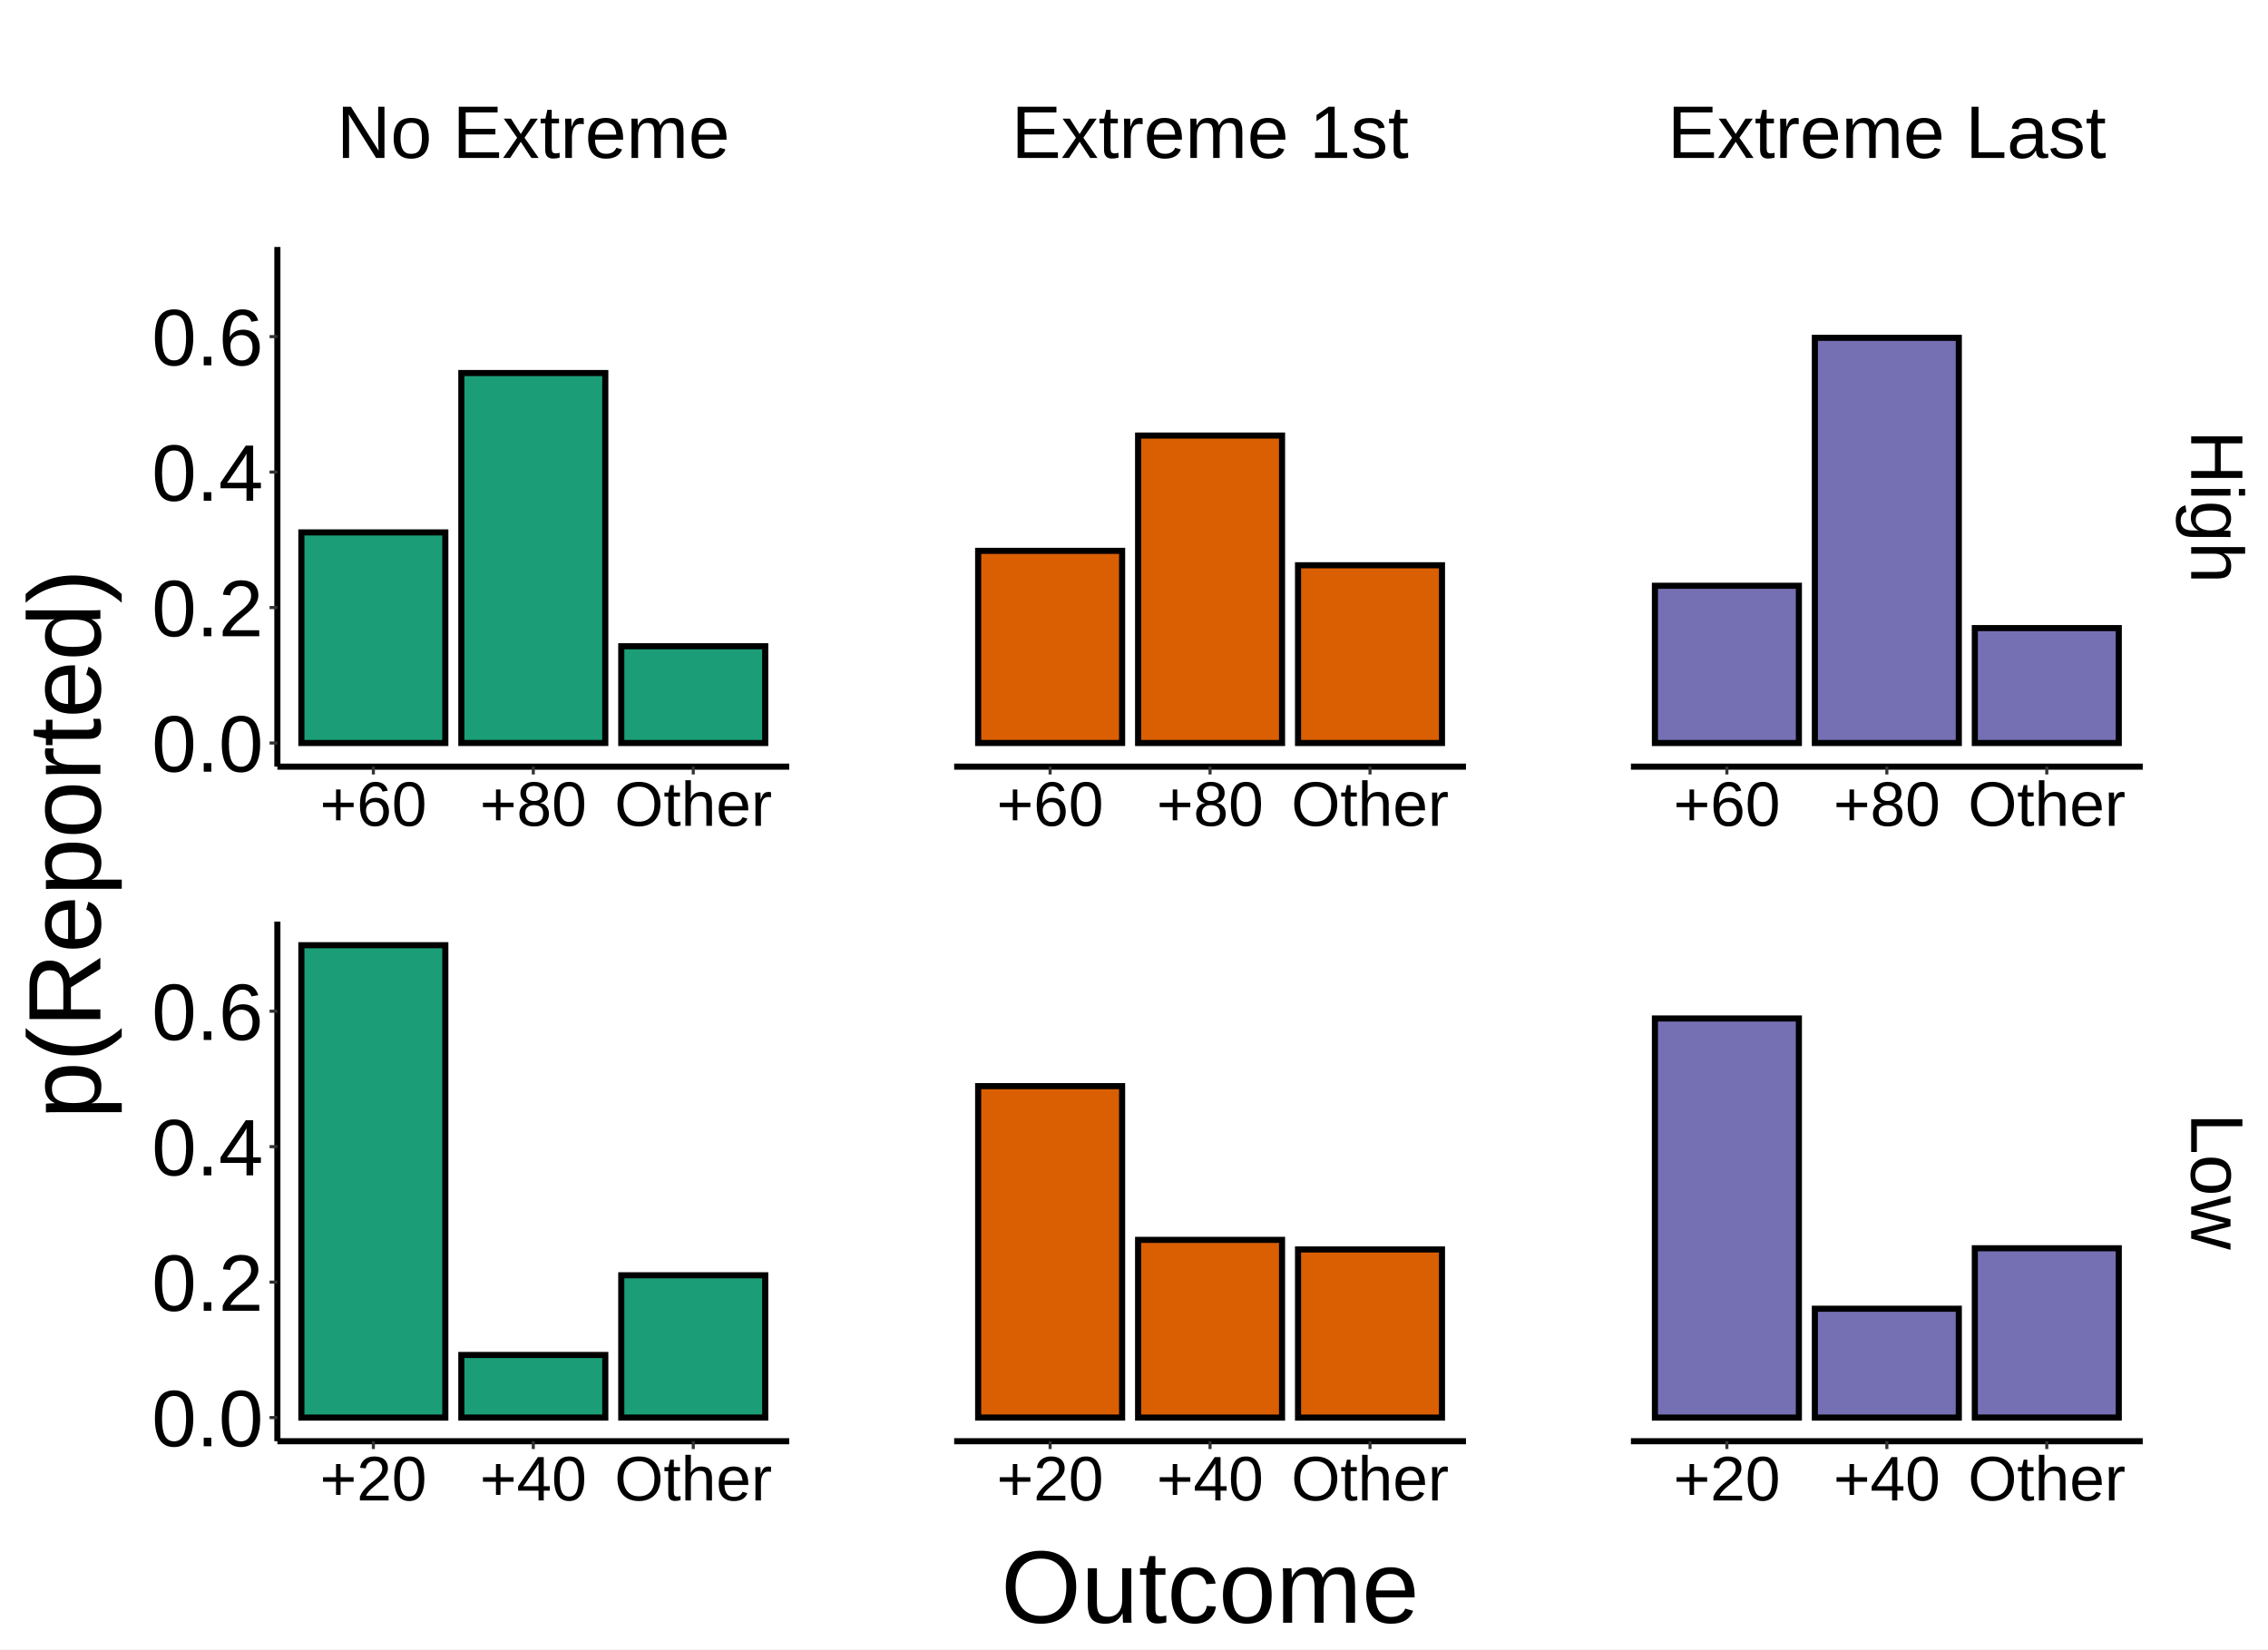
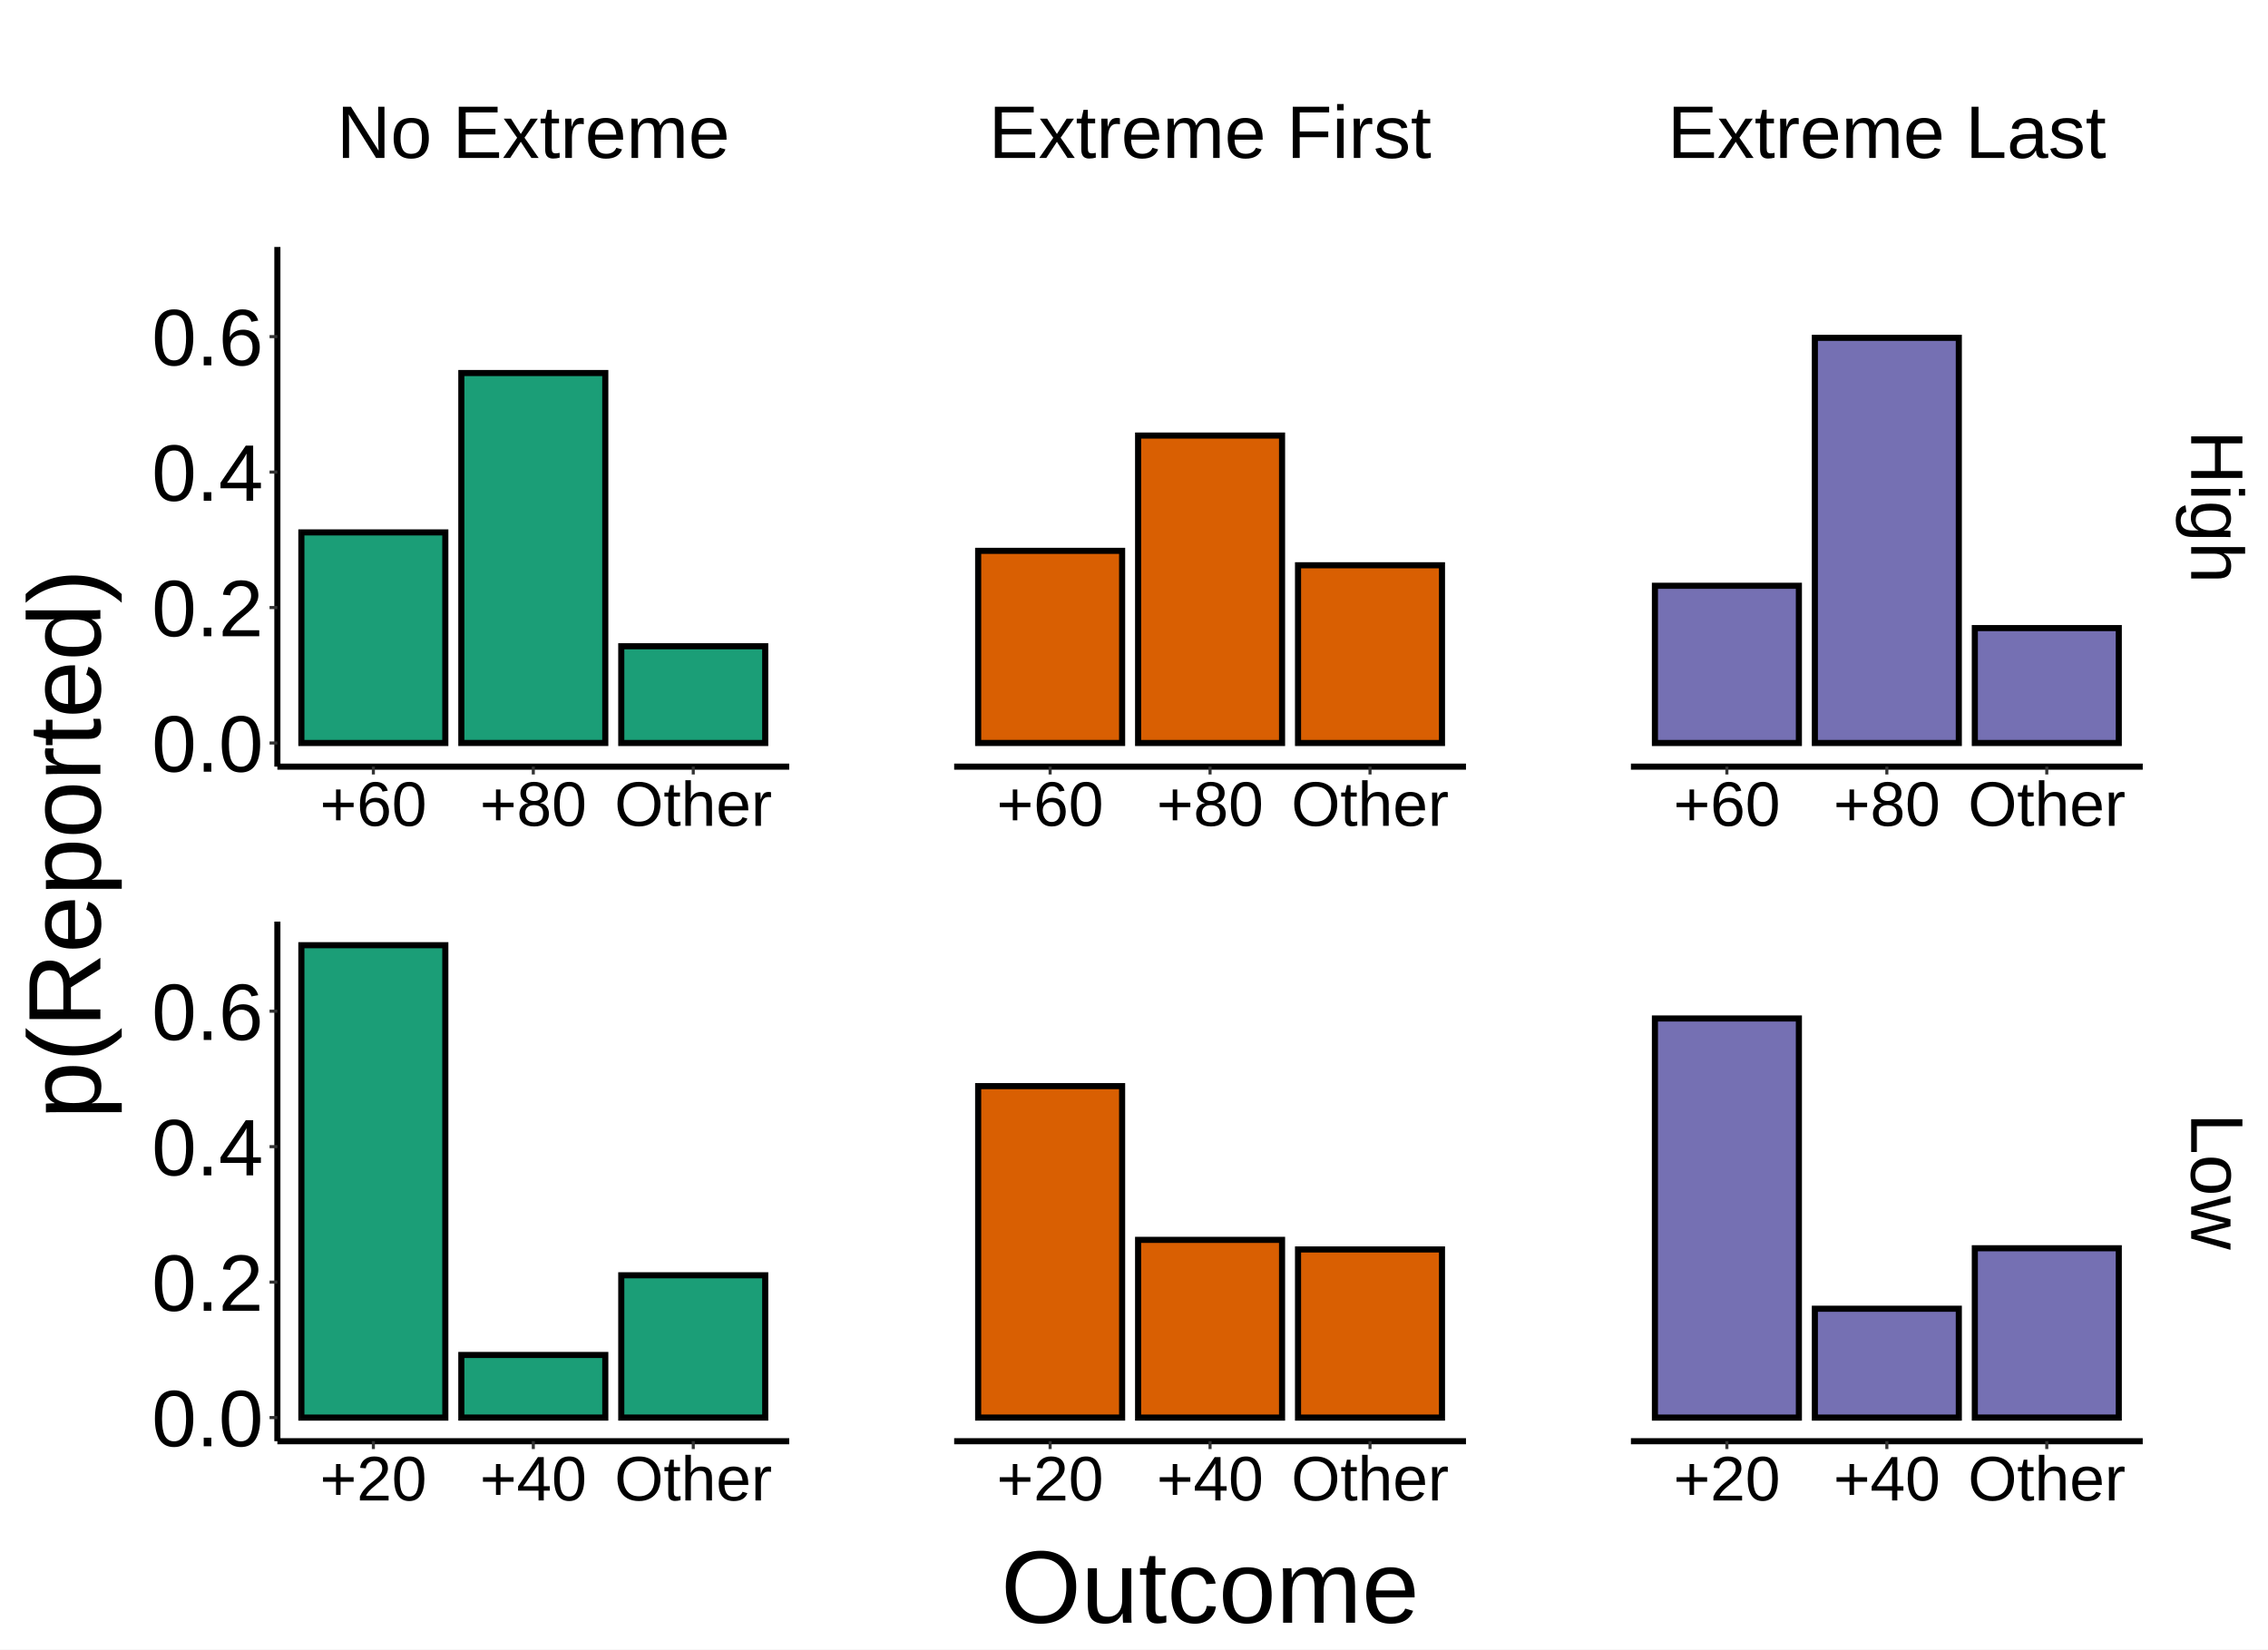
<svg xmlns="http://www.w3.org/2000/svg" class="svglite" width="792.00pt" height="576.00pt" viewBox="0 0 792.00 576.00">
  <defs>
    <style type="text/css">
    .svglite line, .svglite polyline, .svglite polygon, .svglite path, .svglite rect, .svglite circle {
      fill: none;
      stroke: #000000;
      stroke-linecap: round;
      stroke-linejoin: round;
      stroke-miterlimit: 10.00;
    }
    .svglite text {
      white-space: pre;
    }
  </style>
  </defs>
  <rect width="100%" height="100%" style="stroke: none; fill: #FFFFFF;" />
  <defs>
    <clipPath id="cpMC4wMHw3OTIuMDB8MC4wMHw1NzYuMDA=">
      <rect x="0.00" y="0.00" width="792.00" height="576.00" />
    </clipPath>
  </defs>
  <g clip-path="url(#cpMC4wMHw3OTIuMDB8MC4wMHw1NzYuMDA=)">
    <rect x="0.00" y="0.00" width="792.00" height="576.00" style="stroke-width: 1.07; stroke: #FFFFFF; fill: #FFFFFF;" />
  </g>
  <defs>
    <clipPath id="cpOTYuODZ8Mjc1LjYwfDg2LjI2fDI2Ny43NA==">
      <rect x="96.86" y="86.26" width="178.73" height="181.48" />
    </clipPath>
  </defs>
  <g clip-path="url(#cpOTYuODZ8Mjc1LjYwfDg2LjI2fDI2Ny43NA==)">
    <rect x="96.86" y="86.26" width="178.73" height="181.48" style="stroke-width: 1.07; stroke: none; fill: #FFFFFF;" />
    <rect x="105.24" y="185.94" width="50.27" height="73.55" style="stroke-width: 2.13; stroke-linecap: butt; stroke-linejoin: miter; fill: #1B9E77;" />
    <rect x="161.10" y="130.28" width="50.27" height="129.20" style="stroke-width: 2.13; stroke-linecap: butt; stroke-linejoin: miter; fill: #1B9E77;" />
    <rect x="216.95" y="225.70" width="50.27" height="33.79" style="stroke-width: 2.13; stroke-linecap: butt; stroke-linejoin: miter; fill: #1B9E77;" />
  </g>
  <g clip-path="url(#cpMC4wMHw3OTIuMDB8MC4wMHw1NzYuMDA=)">
</g>
  <defs>
    <clipPath id="cpMzMzLjIwfDUxMS45M3w4Ni4yNnwyNjcuNzQ=">
      <rect x="333.20" y="86.26" width="178.73" height="181.48" />
    </clipPath>
  </defs>
  <g clip-path="url(#cpMzMzLjIwfDUxMS45M3w4Ni4yNnwyNjcuNzQ=)">
    <rect x="333.20" y="86.26" width="178.73" height="181.48" style="stroke-width: 1.07; stroke: none; fill: #FFFFFF;" />
    <rect x="341.58" y="192.38" width="50.27" height="67.10" style="stroke-width: 2.13; stroke-linecap: butt; stroke-linejoin: miter; fill: #D95F02;" />
    <rect x="397.43" y="152.12" width="50.27" height="107.37" style="stroke-width: 2.13; stroke-linecap: butt; stroke-linejoin: miter; fill: #D95F02;" />
    <rect x="453.28" y="197.42" width="50.27" height="62.07" style="stroke-width: 2.13; stroke-linecap: butt; stroke-linejoin: miter; fill: #D95F02;" />
  </g>
  <g clip-path="url(#cpMC4wMHw3OTIuMDB8MC4wMHw1NzYuMDA=)">
</g>
  <defs>
    <clipPath id="cpNTY5LjUzfDc0OC4yNnw4Ni4yNnwyNjcuNzQ=">
      <rect x="569.53" y="86.26" width="178.73" height="181.48" />
    </clipPath>
  </defs>
  <g clip-path="url(#cpNTY5LjUzfDc0OC4yNnw4Ni4yNnwyNjcuNzQ=)">
    <rect x="569.53" y="86.26" width="178.73" height="181.48" style="stroke-width: 1.07; stroke: none; fill: #FFFFFF;" />
    <rect x="577.91" y="204.58" width="50.27" height="54.91" style="stroke-width: 2.13; stroke-linecap: butt; stroke-linejoin: miter; fill: #7570B3;" />
    <rect x="633.76" y="117.99" width="50.27" height="141.50" style="stroke-width: 2.13; stroke-linecap: butt; stroke-linejoin: miter; fill: #7570B3;" />
    <rect x="689.62" y="219.36" width="50.27" height="40.13" style="stroke-width: 2.13; stroke-linecap: butt; stroke-linejoin: miter; fill: #7570B3;" />
  </g>
  <g clip-path="url(#cpMC4wMHw3OTIuMDB8MC4wMHw1NzYuMDA=)">
</g>
  <defs>
    <clipPath id="cpOTYuODZ8Mjc1LjYwfDMyMS44Nnw1MDMuMzQ=">
      <rect x="96.86" y="321.86" width="178.73" height="181.48" />
    </clipPath>
  </defs>
  <g clip-path="url(#cpOTYuODZ8Mjc1LjYwfDMyMS44Nnw1MDMuMzQ=)">
    <rect x="96.86" y="321.86" width="178.73" height="181.48" style="stroke-width: 1.07; stroke: none; fill: #FFFFFF;" />
    <rect x="105.24" y="330.11" width="50.27" height="164.98" style="stroke-width: 2.13; stroke-linecap: butt; stroke-linejoin: miter; fill: #1B9E77;" />
    <rect x="161.10" y="473.22" width="50.27" height="21.86" style="stroke-width: 2.13; stroke-linecap: butt; stroke-linejoin: miter; fill: #1B9E77;" />
    <rect x="216.95" y="445.39" width="50.27" height="49.69" style="stroke-width: 2.13; stroke-linecap: butt; stroke-linejoin: miter; fill: #1B9E77;" />
  </g>
  <g clip-path="url(#cpMC4wMHw3OTIuMDB8MC4wMHw1NzYuMDA=)">
</g>
  <defs>
    <clipPath id="cpMzMzLjIwfDUxMS45M3wzMjEuODZ8NTAzLjM0">
      <rect x="333.20" y="321.86" width="178.73" height="181.48" />
    </clipPath>
  </defs>
  <g clip-path="url(#cpMzMzLjIwfDUxMS45M3wzMjEuODZ8NTAzLjM0)">
    <rect x="333.20" y="321.86" width="178.73" height="181.48" style="stroke-width: 1.07; stroke: none; fill: #FFFFFF;" />
    <rect x="341.58" y="379.33" width="50.27" height="115.75" style="stroke-width: 2.13; stroke-linecap: butt; stroke-linejoin: miter; fill: #D95F02;" />
    <rect x="397.43" y="433.02" width="50.27" height="62.07" style="stroke-width: 2.13; stroke-linecap: butt; stroke-linejoin: miter; fill: #D95F02;" />
    <rect x="453.28" y="436.37" width="50.27" height="58.72" style="stroke-width: 2.13; stroke-linecap: butt; stroke-linejoin: miter; fill: #D95F02;" />
  </g>
  <g clip-path="url(#cpMC4wMHw3OTIuMDB8MC4wMHw1NzYuMDA=)">
</g>
  <defs>
    <clipPath id="cpNTY5LjUzfDc0OC4yNnwzMjEuODZ8NTAzLjM0">
      <rect x="569.53" y="321.86" width="178.73" height="181.48" />
    </clipPath>
  </defs>
  <g clip-path="url(#cpNTY5LjUzfDc0OC4yNnwzMjEuODZ8NTAzLjM0)">
    <rect x="569.53" y="321.86" width="178.73" height="181.48" style="stroke-width: 1.07; stroke: none; fill: #FFFFFF;" />
    <rect x="577.91" y="355.70" width="50.27" height="139.39" style="stroke-width: 2.13; stroke-linecap: butt; stroke-linejoin: miter; fill: #7570B3;" />
    <rect x="633.76" y="457.07" width="50.27" height="38.02" style="stroke-width: 2.13; stroke-linecap: butt; stroke-linejoin: miter; fill: #7570B3;" />
    <rect x="689.62" y="435.95" width="50.27" height="59.13" style="stroke-width: 2.13; stroke-linecap: butt; stroke-linejoin: miter; fill: #7570B3;" />
  </g>
  <g clip-path="url(#cpMC4wMHw3OTIuMDB8MC4wMHw1NzYuMDA=)">
</g>
  <defs>
    <clipPath id="cpOTYuODZ8Mjc1LjYwfDUuNDh8ODYuMjY=">
      <rect x="96.86" y="5.48" width="178.73" height="80.78" />
    </clipPath>
  </defs>
  <g clip-path="url(#cpOTYuODZ8Mjc1LjYwfDUuNDh8ODYuMjY=)">
    <rect x="96.86" y="5.48" width="178.73" height="80.78" style="stroke-width: 1.07; stroke: #FFFFFF; fill: #FFFFFF;" />
    <text x="186.23" y="55.17" text-anchor="middle" style="font-size: 26.00px; font-family: &quot;Arial&quot;;" textLength="137.25px" lengthAdjust="spacingAndGlyphs">No Extreme</text>
  </g>
  <g clip-path="url(#cpMC4wMHw3OTIuMDB8MC4wMHw1NzYuMDA=)">
</g>
  <defs>
    <clipPath id="cpMzMzLjIwfDUxMS45M3w1LjQ4fDg2LjI2">
      <rect x="333.20" y="5.48" width="178.73" height="80.78" />
    </clipPath>
  </defs>
  <g clip-path="url(#cpMzMzLjIwfDUxMS45M3w1LjQ4fDg2LjI2)">
    <rect x="333.20" y="5.48" width="178.73" height="80.78" style="stroke-width: 1.07; stroke: #FFFFFF; fill: #FFFFFF;" />
-     <text x="422.56" y="55.17" text-anchor="middle" style="font-size: 26.00px; font-family: &quot;Arial&quot;;" textLength="138.70px" lengthAdjust="spacingAndGlyphs">Extreme 1st</text>
+     <text x="422.56" y="55.17" text-anchor="middle" style="font-size: 26.00px; font-family: &quot;Arial&quot;;" textLength="154.56px" lengthAdjust="spacingAndGlyphs">Extreme First</text>
  </g>
  <g clip-path="url(#cpMC4wMHw3OTIuMDB8MC4wMHw1NzYuMDA=)">
</g>
  <defs>
    <clipPath id="cpNTY5LjUzfDc0OC4yNnw1LjQ4fDg2LjI2">
      <rect x="569.53" y="5.48" width="178.73" height="80.78" />
    </clipPath>
  </defs>
  <g clip-path="url(#cpNTY5LjUzfDc0OC4yNnw1LjQ4fDg2LjI2)">
    <rect x="569.53" y="5.48" width="178.73" height="80.78" style="stroke-width: 1.07; stroke: #FFFFFF; fill: #FFFFFF;" />
    <text x="658.90" y="55.17" text-anchor="middle" style="font-size: 26.00px; font-family: &quot;Arial&quot;;" textLength="153.16px" lengthAdjust="spacingAndGlyphs">Extreme Last</text>
  </g>
  <g clip-path="url(#cpMC4wMHw3OTIuMDB8MC4wMHw1NzYuMDA=)">
</g>
  <defs>
    <clipPath id="cpNzQ4LjI2fDc4Ni41Mnw4Ni4yNnwyNjcuNzQ=">
      <rect x="748.26" y="86.26" width="38.26" height="181.48" />
    </clipPath>
  </defs>
  <g clip-path="url(#cpNzQ4LjI2fDc4Ni41Mnw4Ni4yNnwyNjcuNzQ=)">
    <rect x="748.26" y="86.26" width="38.26" height="181.48" style="stroke-width: 1.07; stroke: #FFFFFF; fill: #FFFFFF;" />
    <text transform="translate(765.17,177.00) rotate(90)" text-anchor="middle" style="font-size: 26.00px; font-family: &quot;Arial&quot;;" textLength="53.47px" lengthAdjust="spacingAndGlyphs">High</text>
  </g>
  <g clip-path="url(#cpMC4wMHw3OTIuMDB8MC4wMHw1NzYuMDA=)">
</g>
  <defs>
    <clipPath id="cpNzQ4LjI2fDc4Ni41MnwzMjEuODZ8NTAzLjM0">
      <rect x="748.26" y="321.86" width="38.26" height="181.48" />
    </clipPath>
  </defs>
  <g clip-path="url(#cpNzQ4LjI2fDc4Ni41MnwzMjEuODZ8NTAzLjM0)">
    <rect x="748.26" y="321.86" width="38.26" height="181.48" style="stroke-width: 1.07; stroke: #FFFFFF; fill: #FFFFFF;" />
    <text transform="translate(765.17,412.60) rotate(90)" text-anchor="middle" style="font-size: 26.00px; font-family: &quot;Arial&quot;;" textLength="47.69px" lengthAdjust="spacingAndGlyphs">Low</text>
  </g>
  <g clip-path="url(#cpMC4wMHw3OTIuMDB8MC4wMHw1NzYuMDA=)">
    <polyline points="96.86,503.34 275.60,503.34 " style="stroke-width: 2.13; stroke-linecap: butt;" />
    <polyline points="130.38,506.08 130.38,503.34 " style="stroke-width: 1.07; stroke: #333333; stroke-linecap: butt;" />
    <polyline points="186.23,506.08 186.23,503.34 " style="stroke-width: 1.07; stroke: #333333; stroke-linecap: butt;" />
    <polyline points="242.09,506.08 242.09,503.34 " style="stroke-width: 1.07; stroke: #333333; stroke-linecap: butt;" />
    <text x="130.38" y="524.02" text-anchor="middle" style="font-size: 22.00px; font-family: &quot;Arial&quot;;" textLength="37.33px" lengthAdjust="spacingAndGlyphs">+20</text>
    <text x="186.23" y="524.02" text-anchor="middle" style="font-size: 22.00px; font-family: &quot;Arial&quot;;" textLength="37.33px" lengthAdjust="spacingAndGlyphs">+40</text>
    <text x="242.09" y="524.02" text-anchor="middle" style="font-size: 22.00px; font-family: &quot;Arial&quot;;" textLength="55.04px" lengthAdjust="spacingAndGlyphs">Other</text>
    <polyline points="333.20,503.34 511.93,503.34 " style="stroke-width: 2.13; stroke-linecap: butt;" />
    <polyline points="366.71,506.08 366.71,503.34 " style="stroke-width: 1.07; stroke: #333333; stroke-linecap: butt;" />
    <polyline points="422.56,506.08 422.56,503.34 " style="stroke-width: 1.07; stroke: #333333; stroke-linecap: butt;" />
    <polyline points="478.42,506.08 478.42,503.34 " style="stroke-width: 1.07; stroke: #333333; stroke-linecap: butt;" />
    <text x="366.71" y="524.02" text-anchor="middle" style="font-size: 22.00px; font-family: &quot;Arial&quot;;" textLength="37.33px" lengthAdjust="spacingAndGlyphs">+20</text>
    <text x="422.56" y="524.02" text-anchor="middle" style="font-size: 22.00px; font-family: &quot;Arial&quot;;" textLength="37.33px" lengthAdjust="spacingAndGlyphs">+40</text>
    <text x="478.42" y="524.02" text-anchor="middle" style="font-size: 22.00px; font-family: &quot;Arial&quot;;" textLength="55.04px" lengthAdjust="spacingAndGlyphs">Other</text>
    <polyline points="569.53,503.34 748.26,503.34 " style="stroke-width: 2.13; stroke-linecap: butt;" />
    <polyline points="603.04,506.08 603.04,503.34 " style="stroke-width: 1.07; stroke: #333333; stroke-linecap: butt;" />
    <polyline points="658.90,506.08 658.90,503.34 " style="stroke-width: 1.07; stroke: #333333; stroke-linecap: butt;" />
    <polyline points="714.75,506.08 714.75,503.34 " style="stroke-width: 1.07; stroke: #333333; stroke-linecap: butt;" />
    <text x="603.04" y="524.02" text-anchor="middle" style="font-size: 22.00px; font-family: &quot;Arial&quot;;" textLength="37.33px" lengthAdjust="spacingAndGlyphs">+20</text>
    <text x="658.90" y="524.02" text-anchor="middle" style="font-size: 22.00px; font-family: &quot;Arial&quot;;" textLength="37.33px" lengthAdjust="spacingAndGlyphs">+40</text>
    <text x="714.75" y="524.02" text-anchor="middle" style="font-size: 22.00px; font-family: &quot;Arial&quot;;" textLength="55.04px" lengthAdjust="spacingAndGlyphs">Other</text>
    <polyline points="96.86,267.74 275.60,267.74 " style="stroke-width: 2.13; stroke-linecap: butt;" />
    <polyline points="130.38,270.48 130.38,267.74 " style="stroke-width: 1.07; stroke: #333333; stroke-linecap: butt;" />
    <polyline points="186.23,270.48 186.23,267.74 " style="stroke-width: 1.07; stroke: #333333; stroke-linecap: butt;" />
    <polyline points="242.09,270.48 242.09,267.74 " style="stroke-width: 1.07; stroke: #333333; stroke-linecap: butt;" />
    <text x="130.38" y="288.42" text-anchor="middle" style="font-size: 22.00px; font-family: &quot;Arial&quot;;" textLength="37.33px" lengthAdjust="spacingAndGlyphs">+60</text>
    <text x="186.23" y="288.42" text-anchor="middle" style="font-size: 22.00px; font-family: &quot;Arial&quot;;" textLength="37.33px" lengthAdjust="spacingAndGlyphs">+80</text>
    <text x="242.09" y="288.42" text-anchor="middle" style="font-size: 22.00px; font-family: &quot;Arial&quot;;" textLength="55.04px" lengthAdjust="spacingAndGlyphs">Other</text>
    <polyline points="333.20,267.74 511.93,267.74 " style="stroke-width: 2.13; stroke-linecap: butt;" />
    <polyline points="366.71,270.48 366.71,267.74 " style="stroke-width: 1.07; stroke: #333333; stroke-linecap: butt;" />
    <polyline points="422.56,270.48 422.56,267.74 " style="stroke-width: 1.07; stroke: #333333; stroke-linecap: butt;" />
    <polyline points="478.42,270.48 478.42,267.74 " style="stroke-width: 1.07; stroke: #333333; stroke-linecap: butt;" />
    <text x="366.71" y="288.42" text-anchor="middle" style="font-size: 22.00px; font-family: &quot;Arial&quot;;" textLength="37.33px" lengthAdjust="spacingAndGlyphs">+60</text>
    <text x="422.56" y="288.42" text-anchor="middle" style="font-size: 22.00px; font-family: &quot;Arial&quot;;" textLength="37.33px" lengthAdjust="spacingAndGlyphs">+80</text>
    <text x="478.42" y="288.42" text-anchor="middle" style="font-size: 22.00px; font-family: &quot;Arial&quot;;" textLength="55.04px" lengthAdjust="spacingAndGlyphs">Other</text>
    <polyline points="569.53,267.74 748.26,267.74 " style="stroke-width: 2.13; stroke-linecap: butt;" />
    <polyline points="603.04,270.48 603.04,267.74 " style="stroke-width: 1.07; stroke: #333333; stroke-linecap: butt;" />
    <polyline points="658.90,270.48 658.90,267.74 " style="stroke-width: 1.07; stroke: #333333; stroke-linecap: butt;" />
    <polyline points="714.75,270.48 714.75,267.74 " style="stroke-width: 1.07; stroke: #333333; stroke-linecap: butt;" />
    <text x="603.04" y="288.42" text-anchor="middle" style="font-size: 22.00px; font-family: &quot;Arial&quot;;" textLength="37.33px" lengthAdjust="spacingAndGlyphs">+60</text>
    <text x="658.90" y="288.42" text-anchor="middle" style="font-size: 22.00px; font-family: &quot;Arial&quot;;" textLength="37.33px" lengthAdjust="spacingAndGlyphs">+80</text>
    <text x="714.75" y="288.42" text-anchor="middle" style="font-size: 22.00px; font-family: &quot;Arial&quot;;" textLength="55.04px" lengthAdjust="spacingAndGlyphs">Other</text>
    <polyline points="96.86,267.74 96.86,86.26 " style="stroke-width: 2.13; stroke-linecap: butt;" />
    <text x="91.93" y="269.51" text-anchor="end" style="font-size: 28.00px; font-family: &quot;Arial&quot;;" textLength="38.92px" lengthAdjust="spacingAndGlyphs">0.0</text>
    <text x="91.93" y="222.20" text-anchor="end" style="font-size: 28.00px; font-family: &quot;Arial&quot;;" textLength="38.92px" lengthAdjust="spacingAndGlyphs">0.2</text>
    <text x="91.93" y="174.89" text-anchor="end" style="font-size: 28.00px; font-family: &quot;Arial&quot;;" textLength="38.92px" lengthAdjust="spacingAndGlyphs">0.4</text>
    <text x="91.93" y="127.59" text-anchor="end" style="font-size: 28.00px; font-family: &quot;Arial&quot;;" textLength="38.92px" lengthAdjust="spacingAndGlyphs">0.6</text>
    <polyline points="94.13,259.49 96.86,259.49 " style="stroke-width: 1.07; stroke: #333333; stroke-linecap: butt;" />
    <polyline points="94.13,212.18 96.86,212.18 " style="stroke-width: 1.07; stroke: #333333; stroke-linecap: butt;" />
    <polyline points="94.13,164.87 96.86,164.87 " style="stroke-width: 1.07; stroke: #333333; stroke-linecap: butt;" />
    <polyline points="94.13,117.56 96.86,117.56 " style="stroke-width: 1.07; stroke: #333333; stroke-linecap: butt;" />
    <polyline points="96.86,503.34 96.86,321.86 " style="stroke-width: 2.13; stroke-linecap: butt;" />
    <text x="91.93" y="505.11" text-anchor="end" style="font-size: 28.00px; font-family: &quot;Arial&quot;;" textLength="38.92px" lengthAdjust="spacingAndGlyphs">0.0</text>
    <text x="91.93" y="457.80" text-anchor="end" style="font-size: 28.00px; font-family: &quot;Arial&quot;;" textLength="38.92px" lengthAdjust="spacingAndGlyphs">0.2</text>
    <text x="91.93" y="410.49" text-anchor="end" style="font-size: 28.00px; font-family: &quot;Arial&quot;;" textLength="38.92px" lengthAdjust="spacingAndGlyphs">0.4</text>
    <text x="91.93" y="363.19" text-anchor="end" style="font-size: 28.00px; font-family: &quot;Arial&quot;;" textLength="38.92px" lengthAdjust="spacingAndGlyphs">0.6</text>
    <polyline points="94.13,495.09 96.86,495.09 " style="stroke-width: 1.07; stroke: #333333; stroke-linecap: butt;" />
    <polyline points="94.13,447.78 96.86,447.78 " style="stroke-width: 1.07; stroke: #333333; stroke-linecap: butt;" />
    <polyline points="94.13,400.47 96.86,400.47 " style="stroke-width: 1.07; stroke: #333333; stroke-linecap: butt;" />
    <polyline points="94.13,353.16 96.86,353.16 " style="stroke-width: 1.07; stroke: #333333; stroke-linecap: butt;" />
    <text x="422.56" y="566.73" text-anchor="middle" style="font-size: 36.00px; font-family: &quot;Arial&quot;;" textLength="146.06px" lengthAdjust="spacingAndGlyphs">Outcome</text>
    <text transform="translate(35.05,294.80) rotate(-90)" text-anchor="middle" style="font-size: 36.00px; font-family: &quot;Arial&quot;;" textLength="192.10px" lengthAdjust="spacingAndGlyphs">p(Reported)</text>
  </g>
</svg>
